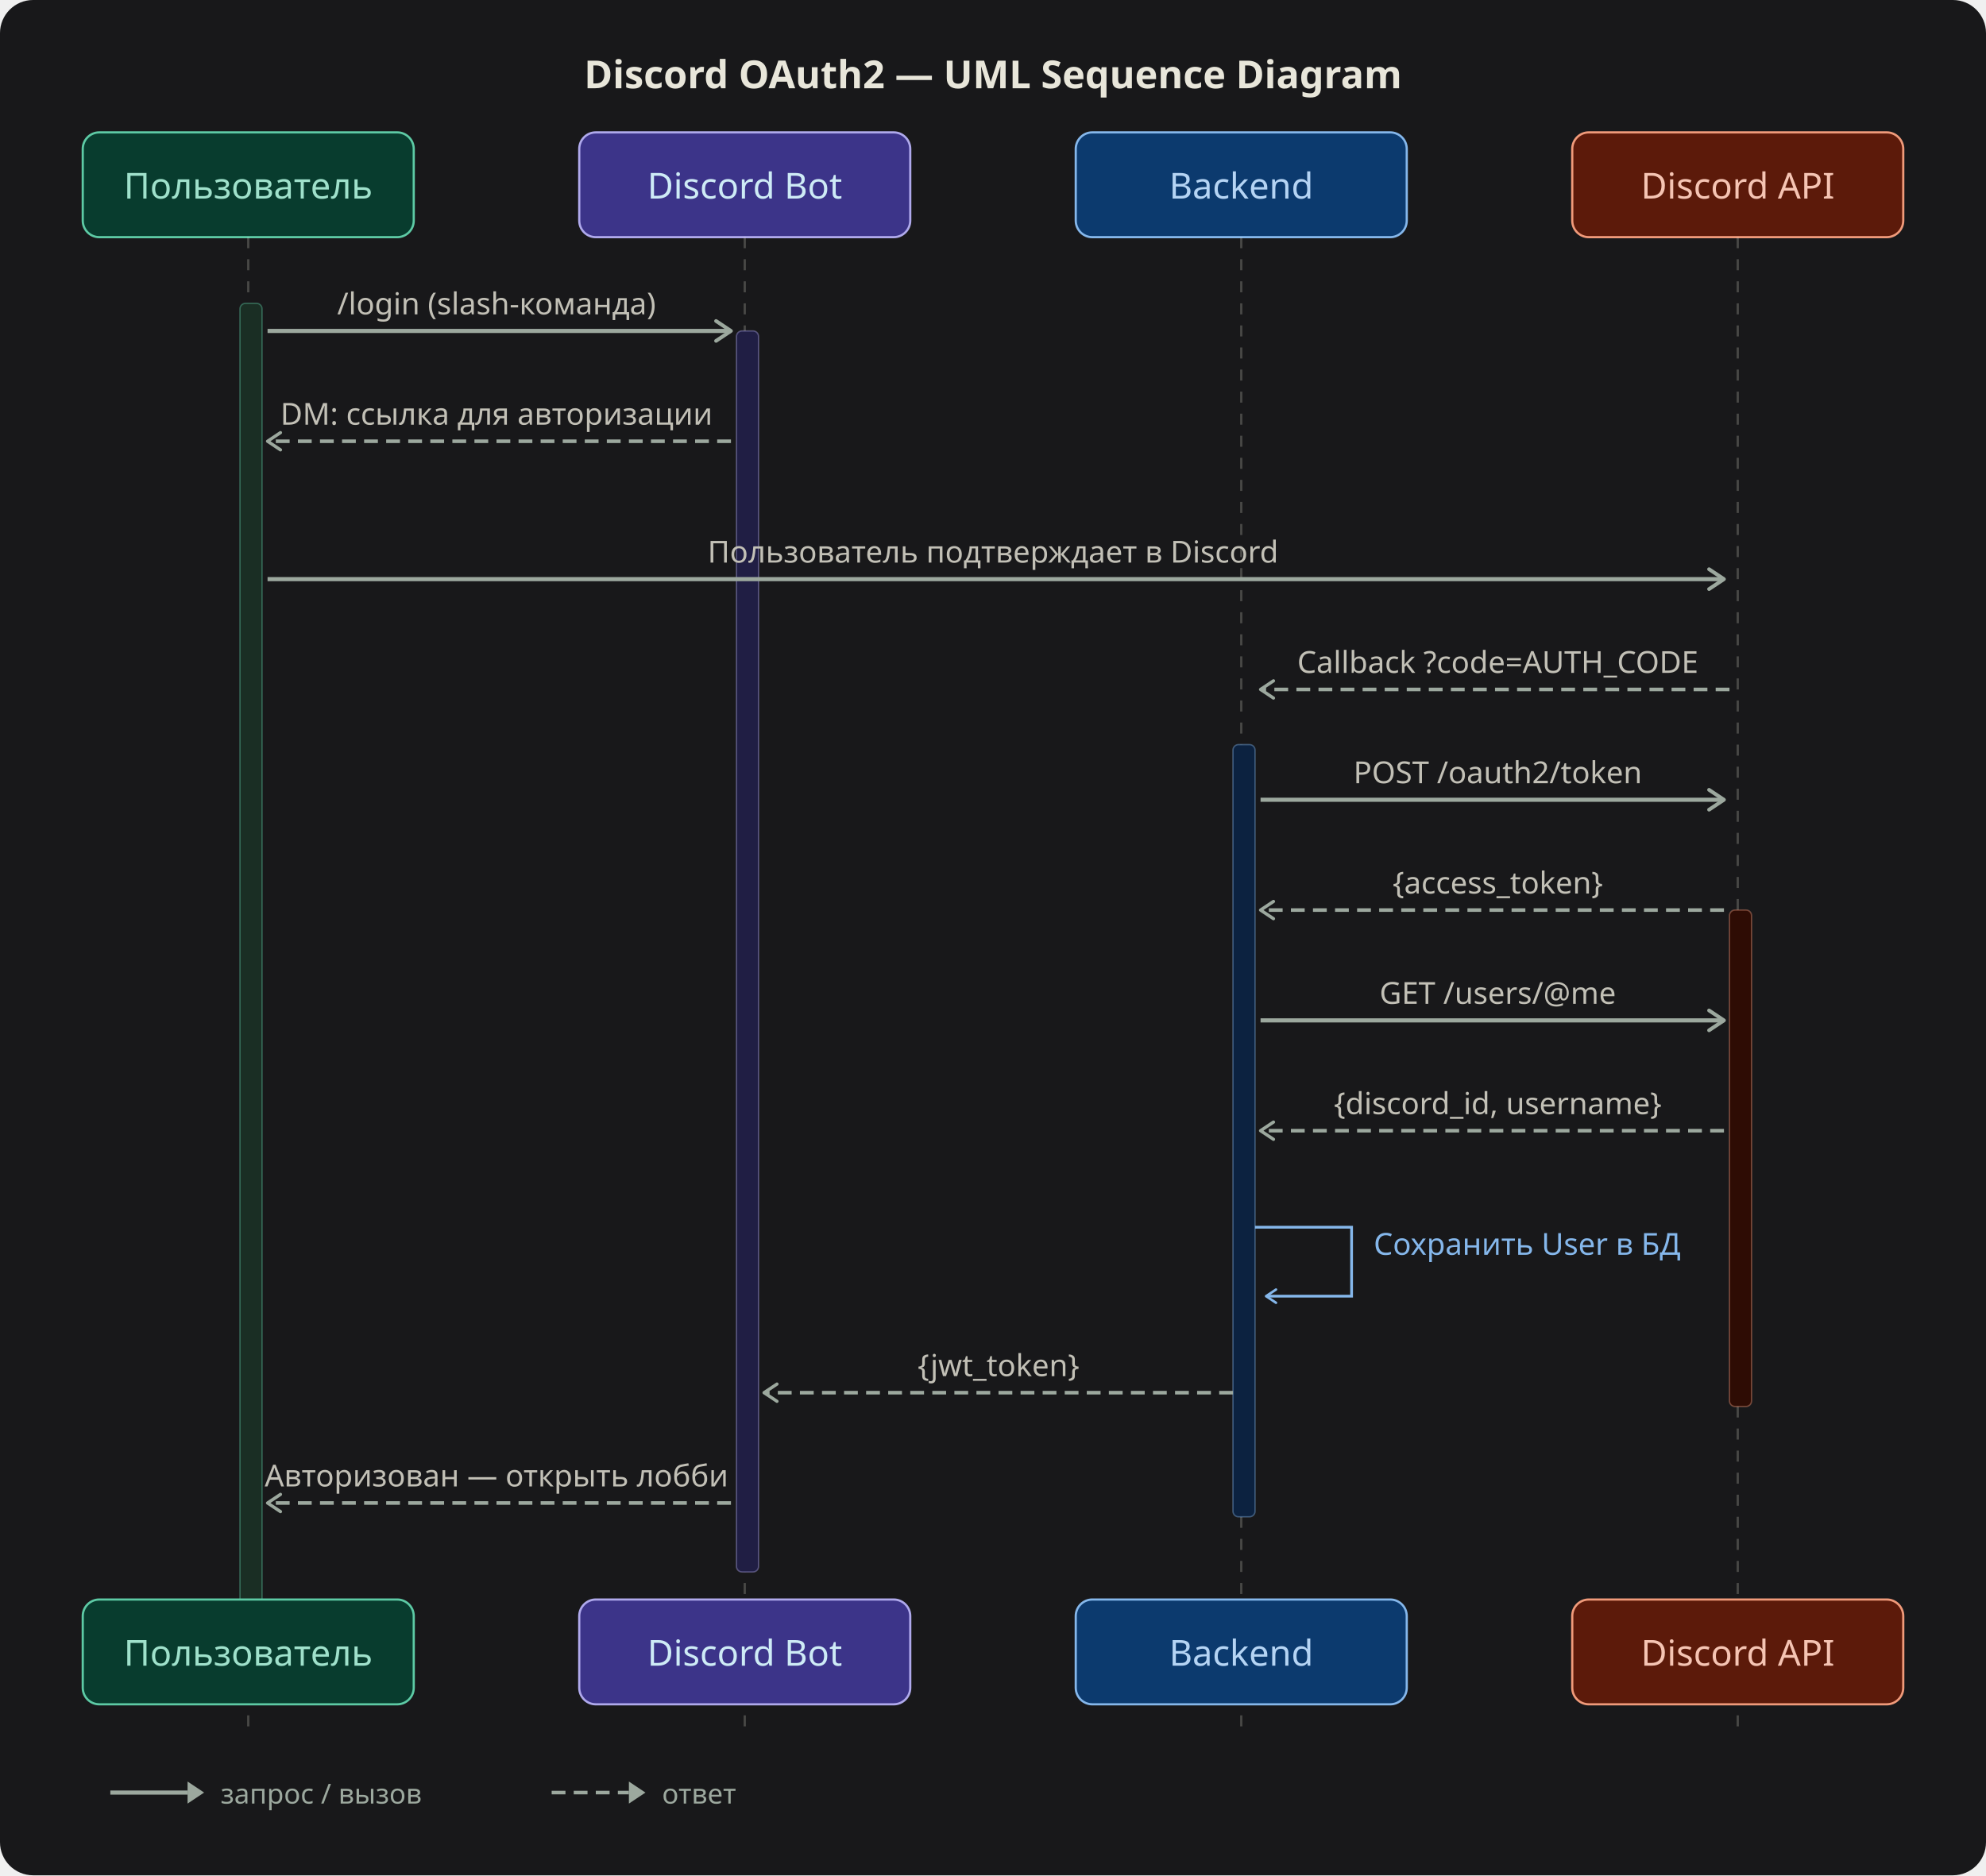
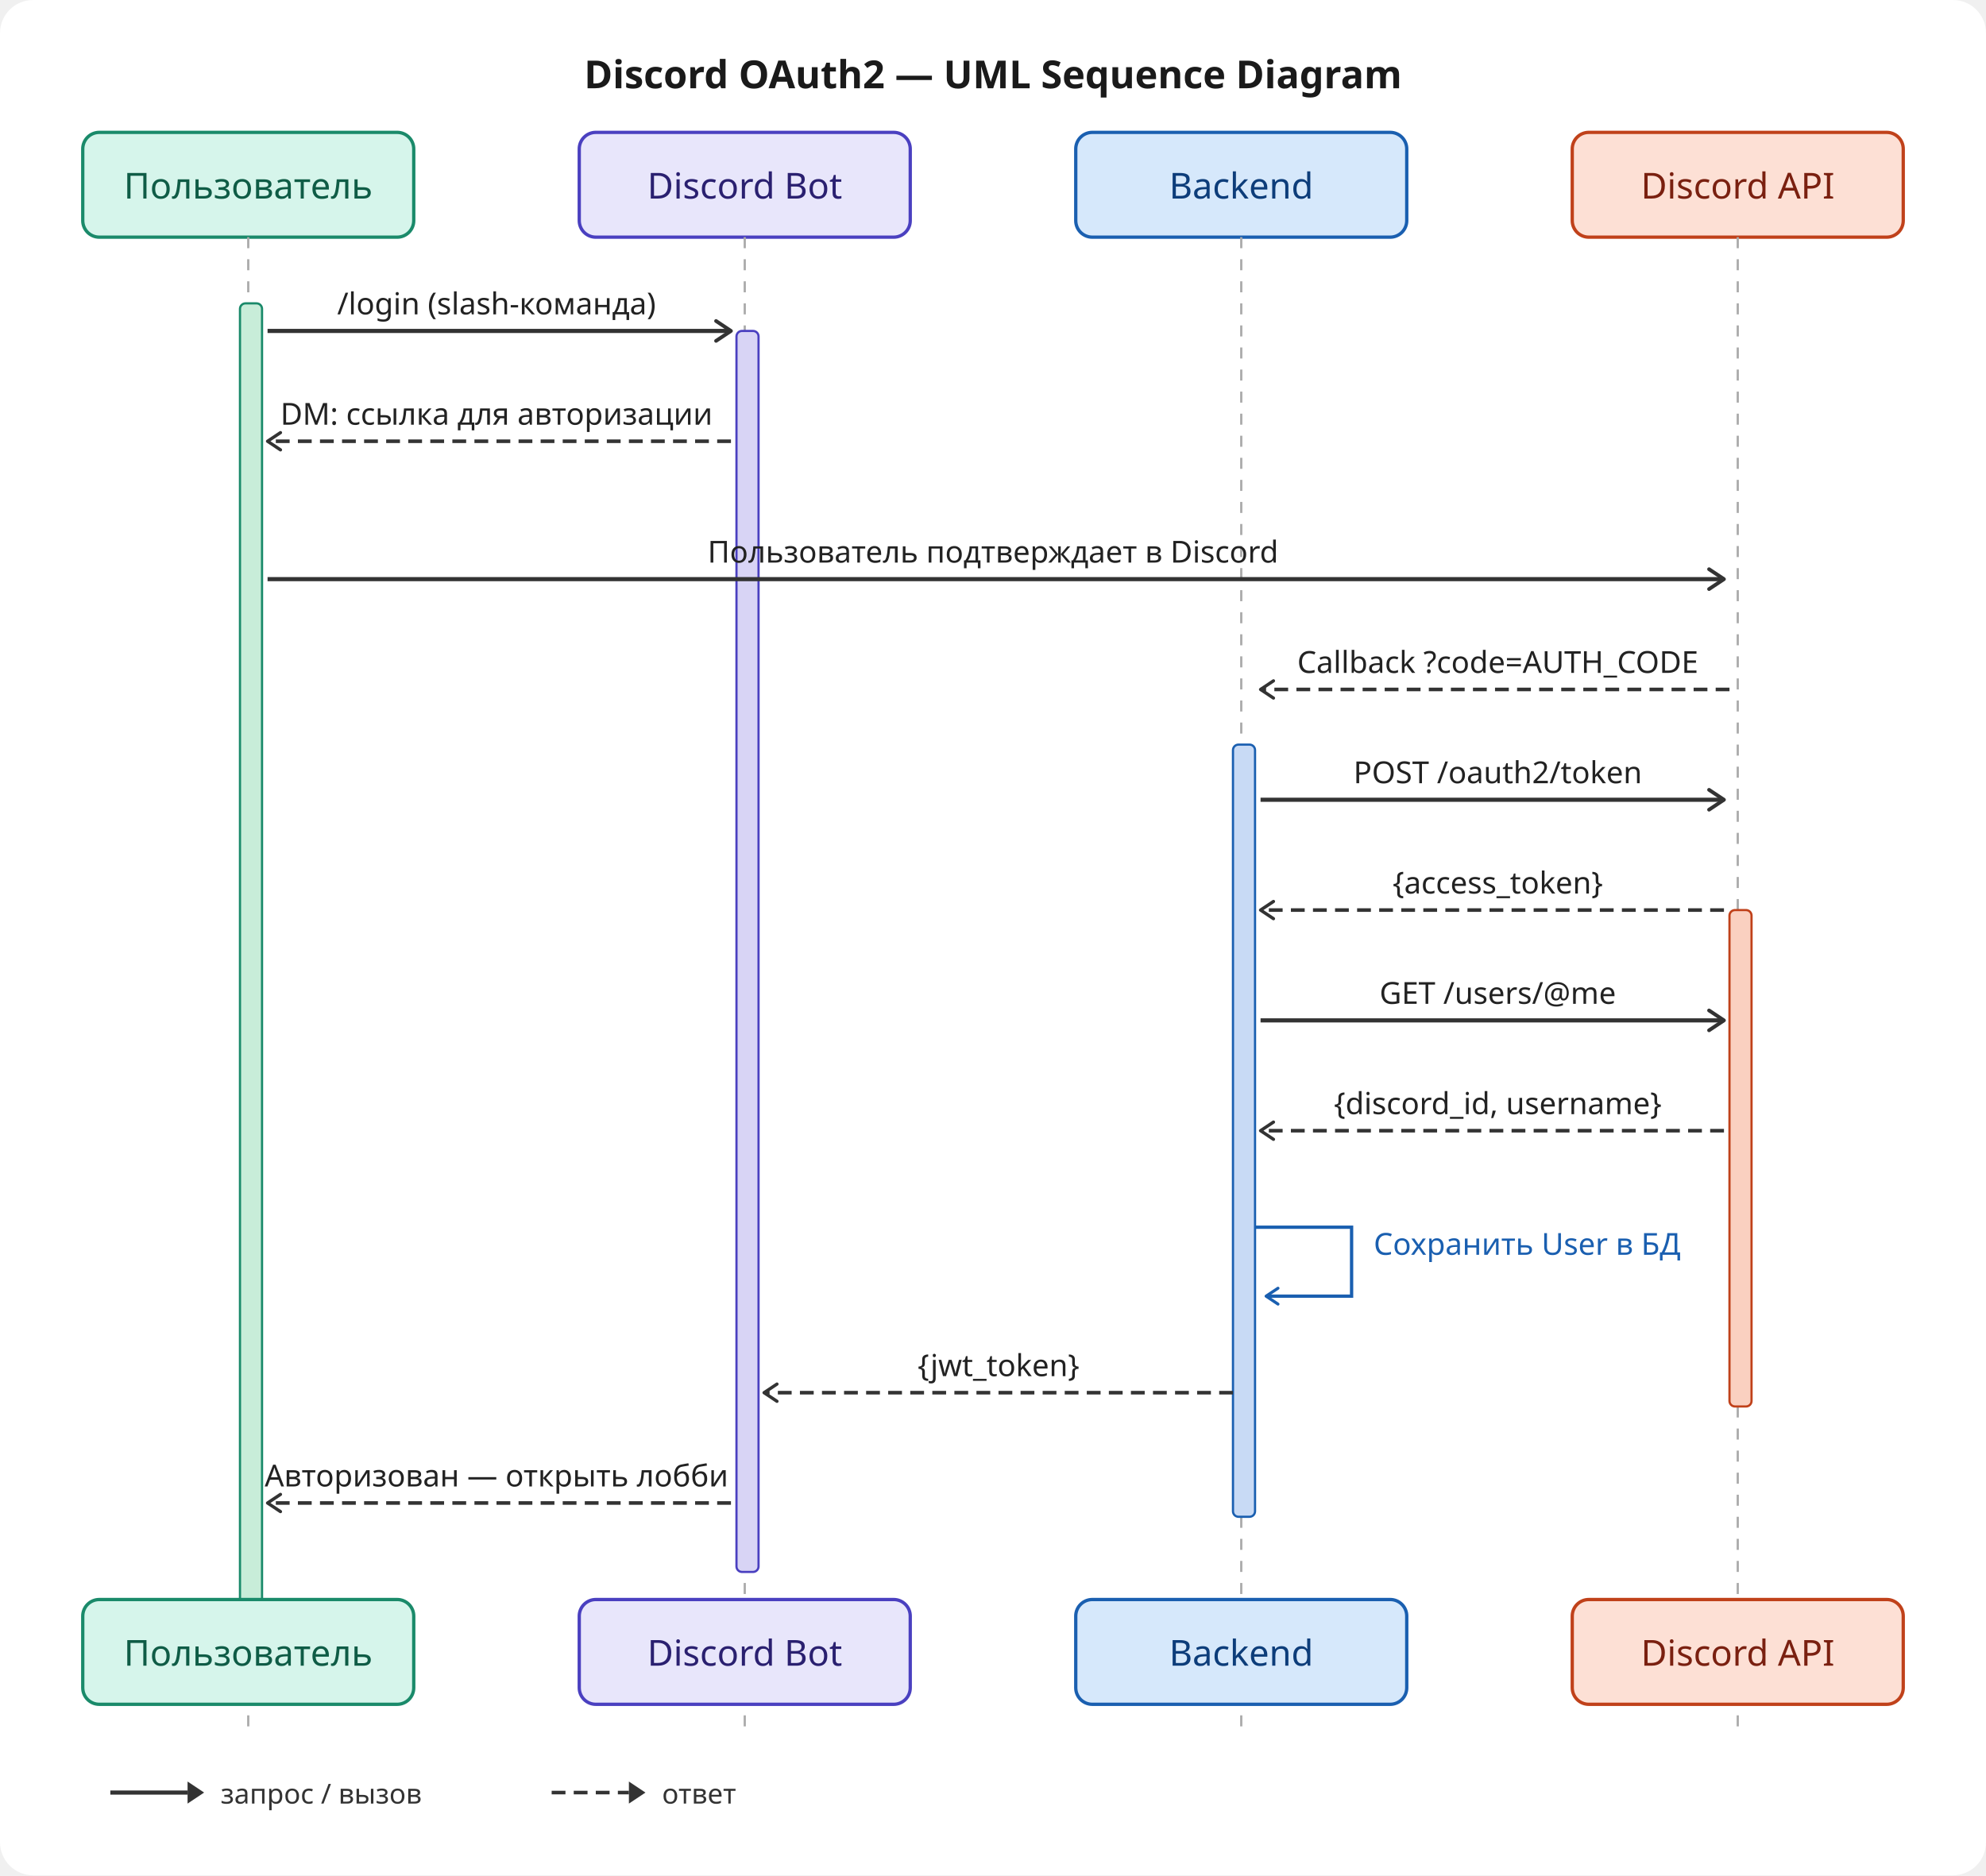
<svg xmlns="http://www.w3.org/2000/svg" width="100%" viewBox="0 0 720 680" role="img">
  <defs>
    <marker id="arrow" viewBox="0 0 10 10" refX="8" refY="5" markerWidth="6" markerHeight="6" orient="auto-start-reverse">
      <path d="M2 1L8 5L2 9" fill="none" stroke="context-stroke" stroke-width="1.5" stroke-linecap="round" stroke-linejoin="round" />
    </marker>
    <marker id="arrow-dash" viewBox="0 0 10 10" refX="8" refY="5" markerWidth="6" markerHeight="6" orient="auto-start-reverse">
      <path d="M2 1L8 5L2 9" fill="none" stroke="context-stroke" stroke-width="1.5" stroke-linecap="round" stroke-linejoin="round" />
    </marker>
  </defs>
-   <rect width="720" height="680" fill="#18181a" rx="12" />
-   <text x="360" y="32" text-anchor="middle" font-family="'Segoe UI', sans-serif" font-size="14" font-weight="600" fill="#e8e6da">Discord OAuth2 — UML Sequence Diagram</text>
-   <rect x="30" y="48" width="120" height="38" rx="6" fill="#083c2e" stroke="#5dcaa5" stroke-width="0.8" />
-   <text x="90" y="72" text-anchor="middle" font-family="'Segoe UI', sans-serif" font-size="13" font-weight="500" fill="#9fe1cb">Пользователь</text>
-   <rect x="210" y="48" width="120" height="38" rx="6" fill="#3c3489" stroke="#afa9ec" stroke-width="0.8" />
-   <text x="270" y="72" text-anchor="middle" font-family="'Segoe UI', sans-serif" font-size="13" font-weight="500" fill="#ceebf6">Discord Bot</text>
-   <rect x="390" y="48" width="120" height="38" rx="6" fill="#0c3a6e" stroke="#85b7eb" stroke-width="0.8" />
-   <text x="450" y="72" text-anchor="middle" font-family="'Segoe UI', sans-serif" font-size="13" font-weight="500" fill="#b5d4f4">Backend</text>
-   <rect x="570" y="48" width="120" height="38" rx="6" fill="#5c1a0a" stroke="#f09a7a" stroke-width="0.8" />
-   <text x="630" y="72" text-anchor="middle" font-family="'Segoe UI', sans-serif" font-size="13" font-weight="500" fill="#f5c4b3">Discord API</text>
-   <line x1="90" y1="86" x2="90" y2="630" stroke="rgba(222,220,209,0.25)" stroke-width="0.8" stroke-dasharray="4 4" />
-   <line x1="270" y1="86" x2="270" y2="630" stroke="rgba(222,220,209,0.25)" stroke-width="0.8" stroke-dasharray="4 4" />
-   <line x1="450" y1="86" x2="450" y2="630" stroke="rgba(222,220,209,0.25)" stroke-width="0.8" stroke-dasharray="4 4" />
-   <line x1="630" y1="86" x2="630" y2="630" stroke="rgba(222,220,209,0.25)" stroke-width="0.8" stroke-dasharray="4 4" />
-   <rect x="87" y="110" width="8" height="480" rx="2" fill="#1a2e24" stroke="rgba(93,202,165,0.4)" stroke-width="0.5" />
-   <rect x="267" y="120" width="8" height="450" rx="2" fill="#201e44" stroke="rgba(175,169,236,0.4)" stroke-width="0.5" />
-   <rect x="447" y="270" width="8" height="280" rx="2" fill="#0c2240" stroke="rgba(133,183,235,0.4)" stroke-width="0.5" />
-   <rect x="627" y="330" width="8" height="180" rx="2" fill="#2e0c04" stroke="rgba(240,153,123,0.4)" stroke-width="0.5" />
-   <line x1="97" y1="120" x2="265" y2="120" stroke="#9ca89e" stroke-width="1.5" marker-end="url(#arrow)" />
-   <text x="180" y="114" text-anchor="middle" font-family="'Segoe UI', sans-serif" font-size="11" fill="#c2c0b6">/login (slash-команда)</text>
-   <line x1="265" y1="160" x2="97" y2="160" stroke="#9ca89e" stroke-width="1.3" stroke-dasharray="5 3" marker-end="url(#arrow-dash)" />
-   <text x="180" y="154" text-anchor="middle" font-family="'Segoe UI', sans-serif" font-size="11" fill="#c2c0b6">DM: ссылка для авторизации</text>
-   <line x1="97" y1="210" x2="625" y2="210" stroke="#9ca89e" stroke-width="1.5" marker-end="url(#arrow)" />
-   <text x="360" y="204" text-anchor="middle" font-family="'Segoe UI', sans-serif" font-size="11" fill="#c2c0b6">Пользователь подтверждает в Discord</text>
-   <line x1="627" y1="250" x2="457" y2="250" stroke="#9ca89e" stroke-width="1.3" stroke-dasharray="5 3" marker-end="url(#arrow-dash)" />
-   <text x="543" y="244" text-anchor="middle" font-family="'Segoe UI', sans-serif" font-size="11" fill="#c2c0b6">Callback ?code=AUTH_CODE</text>
-   <line x1="457" y1="290" x2="625" y2="290" stroke="#9ca89e" stroke-width="1.5" marker-end="url(#arrow)" />
-   <text x="543" y="284" text-anchor="middle" font-family="'Segoe UI', sans-serif" font-size="11" fill="#c2c0b6">POST /oauth2/token</text>
-   <line x1="625" y1="330" x2="457" y2="330" stroke="#9ca89e" stroke-width="1.3" stroke-dasharray="5 3" marker-end="url(#arrow-dash)" />
-   <text x="543" y="324" text-anchor="middle" font-family="'Segoe UI', sans-serif" font-size="11" fill="#c2c0b6">{access_token}</text>
-   <line x1="457" y1="370" x2="625" y2="370" stroke="#9ca89e" stroke-width="1.5" marker-end="url(#arrow)" />
-   <text x="543" y="364" text-anchor="middle" font-family="'Segoe UI', sans-serif" font-size="11" fill="#c2c0b6">GET /users/@me</text>
-   <line x1="625" y1="410" x2="457" y2="410" stroke="#9ca89e" stroke-width="1.3" stroke-dasharray="5 3" marker-end="url(#arrow-dash)" />
-   <text x="543" y="404" text-anchor="middle" font-family="'Segoe UI', sans-serif" font-size="11" fill="#c2c0b6">{discord_id, username}</text>
-   <path d="M455 445 L490 445 L490 470 L459 470" fill="none" stroke="#85b7eb" stroke-width="1" marker-end="url(#arrow)" />
-   <text x="498" y="455" text-anchor="start" font-family="'Segoe UI', sans-serif" font-size="11" fill="#85b7eb">Сохранить User в БД</text>
-   <line x1="447" y1="505" x2="277" y2="505" stroke="#9ca89e" stroke-width="1.3" stroke-dasharray="5 3" marker-end="url(#arrow-dash)" />
-   <text x="362" y="499" text-anchor="middle" font-family="'Segoe UI', sans-serif" font-size="11" fill="#c2c0b6">{jwt_token}</text>
-   <line x1="265" y1="545" x2="97" y2="545" stroke="#9ca89e" stroke-width="1.3" stroke-dasharray="5 3" marker-end="url(#arrow-dash)" />
-   <text x="180" y="539" text-anchor="middle" font-family="'Segoe UI', sans-serif" font-size="11" fill="#c2c0b6">Авторизован — открыть лобби</text>
-   <rect x="30" y="580" width="120" height="38" rx="6" fill="#083c2e" stroke="#5dcaa5" stroke-width="0.8" />
-   <text x="90" y="604" text-anchor="middle" font-family="'Segoe UI', sans-serif" font-size="13" font-weight="500" fill="#9fe1cb">Пользователь</text>
-   <rect x="210" y="580" width="120" height="38" rx="6" fill="#3c3489" stroke="#afa9ec" stroke-width="0.8" />
-   <text x="270" y="604" text-anchor="middle" font-family="'Segoe UI', sans-serif" font-size="13" font-weight="500" fill="#ceebf6">Discord Bot</text>
-   <rect x="390" y="580" width="120" height="38" rx="6" fill="#0c3a6e" stroke="#85b7eb" stroke-width="0.8" />
-   <text x="450" y="604" text-anchor="middle" font-family="'Segoe UI', sans-serif" font-size="13" font-weight="500" fill="#b5d4f4">Backend</text>
-   <rect x="570" y="580" width="120" height="38" rx="6" fill="#5c1a0a" stroke="#f09a7a" stroke-width="0.8" />
-   <text x="630" y="604" text-anchor="middle" font-family="'Segoe UI', sans-serif" font-size="13" font-weight="500" fill="#f5c4b3">Discord API</text>
-   <line x1="40" y1="650" x2="68" y2="650" stroke="#9ca89e" stroke-width="1.5" />
-   <polygon points="68,646 74,650 68,654" fill="#9ca89e" />
-   <text x="80" y="654" font-family="'Segoe UI', sans-serif" font-size="10" fill="#9ca89e">запрос / вызов</text>
-   <line x1="200" y1="650" x2="228" y2="650" stroke="#9ca89e" stroke-width="1.3" stroke-dasharray="5 3" />
-   <polygon points="228,646 234,650 228,654" fill="#9ca89e" />
-   <text x="240" y="654" font-family="'Segoe UI', sans-serif" font-size="10" fill="#9ca89e">ответ</text>
+   <rect width="720" height="680" fill="#ffffff" rx="12" />
+   <text x="360" y="32" text-anchor="middle" font-family="'Segoe UI', sans-serif" font-size="14" font-weight="600" fill="#1a1a1a">Discord OAuth2 — UML Sequence Diagram</text>
+   <rect x="30" y="48" width="120" height="38" rx="6" fill="#d6f5eb" stroke="#1a8a6a" stroke-width="1.2" />
+   <text x="90" y="72" text-anchor="middle" font-family="'Segoe UI', sans-serif" font-size="13" font-weight="500" fill="#0f5c46">Пользователь</text>
+   <rect x="210" y="48" width="120" height="38" rx="6" fill="#e8e6fb" stroke="#4a40c0" stroke-width="1.2" />
+   <text x="270" y="72" text-anchor="middle" font-family="'Segoe UI', sans-serif" font-size="13" font-weight="500" fill="#2a2070">Discord Bot</text>
+   <rect x="390" y="48" width="120" height="38" rx="6" fill="#d6e8fb" stroke="#1a5fb0" stroke-width="1.2" />
+   <text x="450" y="72" text-anchor="middle" font-family="'Segoe UI', sans-serif" font-size="13" font-weight="500" fill="#0d3d7a">Backend</text>
+   <rect x="570" y="48" width="120" height="38" rx="6" fill="#fde0d5" stroke="#c0411a" stroke-width="1.2" />
+   <text x="630" y="72" text-anchor="middle" font-family="'Segoe UI', sans-serif" font-size="13" font-weight="500" fill="#7a2010">Discord API</text>
+   <line x1="90" y1="86" x2="90" y2="630" stroke="#aaaaaa" stroke-width="0.8" stroke-dasharray="4 4" />
+   <line x1="270" y1="86" x2="270" y2="630" stroke="#aaaaaa" stroke-width="0.8" stroke-dasharray="4 4" />
+   <line x1="450" y1="86" x2="450" y2="630" stroke="#aaaaaa" stroke-width="0.8" stroke-dasharray="4 4" />
+   <line x1="630" y1="86" x2="630" y2="630" stroke="#aaaaaa" stroke-width="0.8" stroke-dasharray="4 4" />
+   <rect x="87" y="110" width="8" height="480" rx="2" fill="#c8edd9" stroke="#1a8a6a" stroke-width="0.8" />
+   <rect x="267" y="120" width="8" height="450" rx="2" fill="#d8d4f5" stroke="#4a40c0" stroke-width="0.8" />
+   <rect x="447" y="270" width="8" height="280" rx="2" fill="#c8daf5" stroke="#1a5fb0" stroke-width="0.8" />
+   <rect x="627" y="330" width="8" height="180" rx="2" fill="#fad0c0" stroke="#c0411a" stroke-width="0.8" />
+   <line x1="97" y1="120" x2="265" y2="120" stroke="#333333" stroke-width="1.5" marker-end="url(#arrow)" />
+   <text x="180" y="114" text-anchor="middle" font-family="'Segoe UI', sans-serif" font-size="11" fill="#222222">/login (slash-команда)</text>
+   <line x1="265" y1="160" x2="97" y2="160" stroke="#333333" stroke-width="1.3" stroke-dasharray="5 3" marker-end="url(#arrow-dash)" />
+   <text x="180" y="154" text-anchor="middle" font-family="'Segoe UI', sans-serif" font-size="11" fill="#222222">DM: ссылка для авторизации</text>
+   <line x1="97" y1="210" x2="625" y2="210" stroke="#333333" stroke-width="1.5" marker-end="url(#arrow)" />
+   <text x="360" y="204" text-anchor="middle" font-family="'Segoe UI', sans-serif" font-size="11" fill="#222222">Пользователь подтверждает в Discord</text>
+   <line x1="627" y1="250" x2="457" y2="250" stroke="#333333" stroke-width="1.3" stroke-dasharray="5 3" marker-end="url(#arrow-dash)" />
+   <text x="543" y="244" text-anchor="middle" font-family="'Segoe UI', sans-serif" font-size="11" fill="#222222">Callback ?code=AUTH_CODE</text>
+   <line x1="457" y1="290" x2="625" y2="290" stroke="#333333" stroke-width="1.5" marker-end="url(#arrow)" />
+   <text x="543" y="284" text-anchor="middle" font-family="'Segoe UI', sans-serif" font-size="11" fill="#222222">POST /oauth2/token</text>
+   <line x1="625" y1="330" x2="457" y2="330" stroke="#333333" stroke-width="1.3" stroke-dasharray="5 3" marker-end="url(#arrow-dash)" />
+   <text x="543" y="324" text-anchor="middle" font-family="'Segoe UI', sans-serif" font-size="11" fill="#222222">{access_token}</text>
+   <line x1="457" y1="370" x2="625" y2="370" stroke="#333333" stroke-width="1.5" marker-end="url(#arrow)" />
+   <text x="543" y="364" text-anchor="middle" font-family="'Segoe UI', sans-serif" font-size="11" fill="#222222">GET /users/@me</text>
+   <line x1="625" y1="410" x2="457" y2="410" stroke="#333333" stroke-width="1.3" stroke-dasharray="5 3" marker-end="url(#arrow-dash)" />
+   <text x="543" y="404" text-anchor="middle" font-family="'Segoe UI', sans-serif" font-size="11" fill="#222222">{discord_id, username}</text>
+   <path d="M455 445 L490 445 L490 470 L459 470" fill="none" stroke="#1a5fb0" stroke-width="1.2" marker-end="url(#arrow)" />
+   <text x="498" y="455" text-anchor="start" font-family="'Segoe UI', sans-serif" font-size="11" fill="#1a5fb0">Сохранить User в БД</text>
+   <line x1="447" y1="505" x2="277" y2="505" stroke="#333333" stroke-width="1.3" stroke-dasharray="5 3" marker-end="url(#arrow-dash)" />
+   <text x="362" y="499" text-anchor="middle" font-family="'Segoe UI', sans-serif" font-size="11" fill="#222222">{jwt_token}</text>
+   <line x1="265" y1="545" x2="97" y2="545" stroke="#333333" stroke-width="1.3" stroke-dasharray="5 3" marker-end="url(#arrow-dash)" />
+   <text x="180" y="539" text-anchor="middle" font-family="'Segoe UI', sans-serif" font-size="11" fill="#222222">Авторизован — открыть лобби</text>
+   <rect x="30" y="580" width="120" height="38" rx="6" fill="#d6f5eb" stroke="#1a8a6a" stroke-width="1.2" />
+   <text x="90" y="604" text-anchor="middle" font-family="'Segoe UI', sans-serif" font-size="13" font-weight="500" fill="#0f5c46">Пользователь</text>
+   <rect x="210" y="580" width="120" height="38" rx="6" fill="#e8e6fb" stroke="#4a40c0" stroke-width="1.2" />
+   <text x="270" y="604" text-anchor="middle" font-family="'Segoe UI', sans-serif" font-size="13" font-weight="500" fill="#2a2070">Discord Bot</text>
+   <rect x="390" y="580" width="120" height="38" rx="6" fill="#d6e8fb" stroke="#1a5fb0" stroke-width="1.2" />
+   <text x="450" y="604" text-anchor="middle" font-family="'Segoe UI', sans-serif" font-size="13" font-weight="500" fill="#0d3d7a">Backend</text>
+   <rect x="570" y="580" width="120" height="38" rx="6" fill="#fde0d5" stroke="#c0411a" stroke-width="1.2" />
+   <text x="630" y="604" text-anchor="middle" font-family="'Segoe UI', sans-serif" font-size="13" font-weight="500" fill="#7a2010">Discord API</text>
+   <line x1="40" y1="650" x2="68" y2="650" stroke="#333333" stroke-width="1.5" />
+   <polygon points="68,646 74,650 68,654" fill="#333333" />
+   <text x="80" y="654" font-family="'Segoe UI', sans-serif" font-size="10" fill="#333333">запрос / вызов</text>
+   <line x1="200" y1="650" x2="228" y2="650" stroke="#333333" stroke-width="1.3" stroke-dasharray="5 3" />
+   <polygon points="228,646 234,650 228,654" fill="#333333" />
+   <text x="240" y="654" font-family="'Segoe UI', sans-serif" font-size="10" fill="#333333">ответ</text>
</svg>
